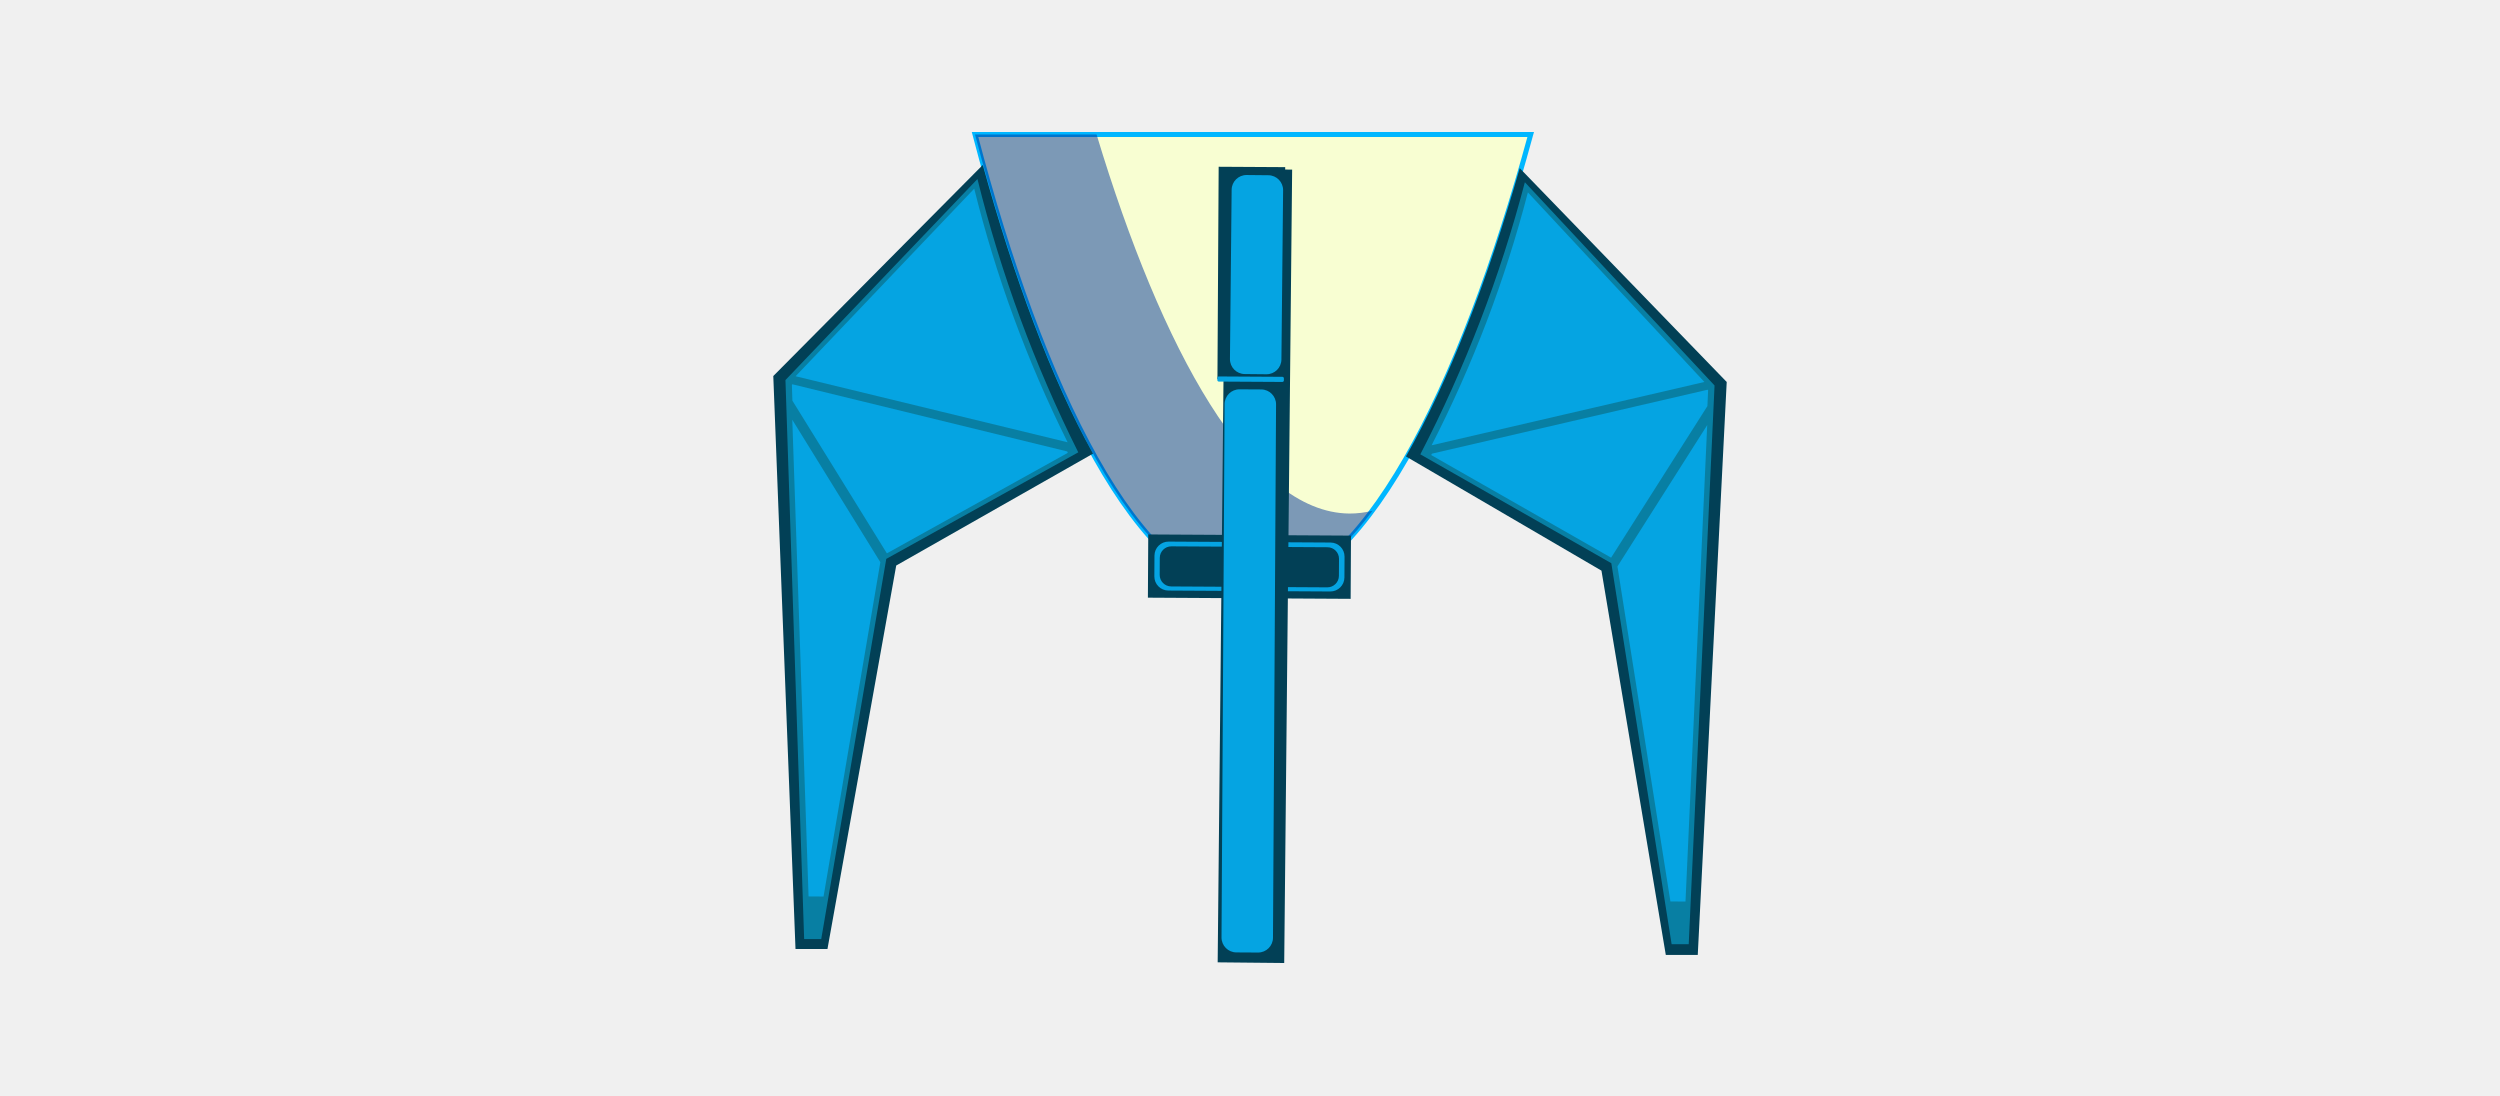
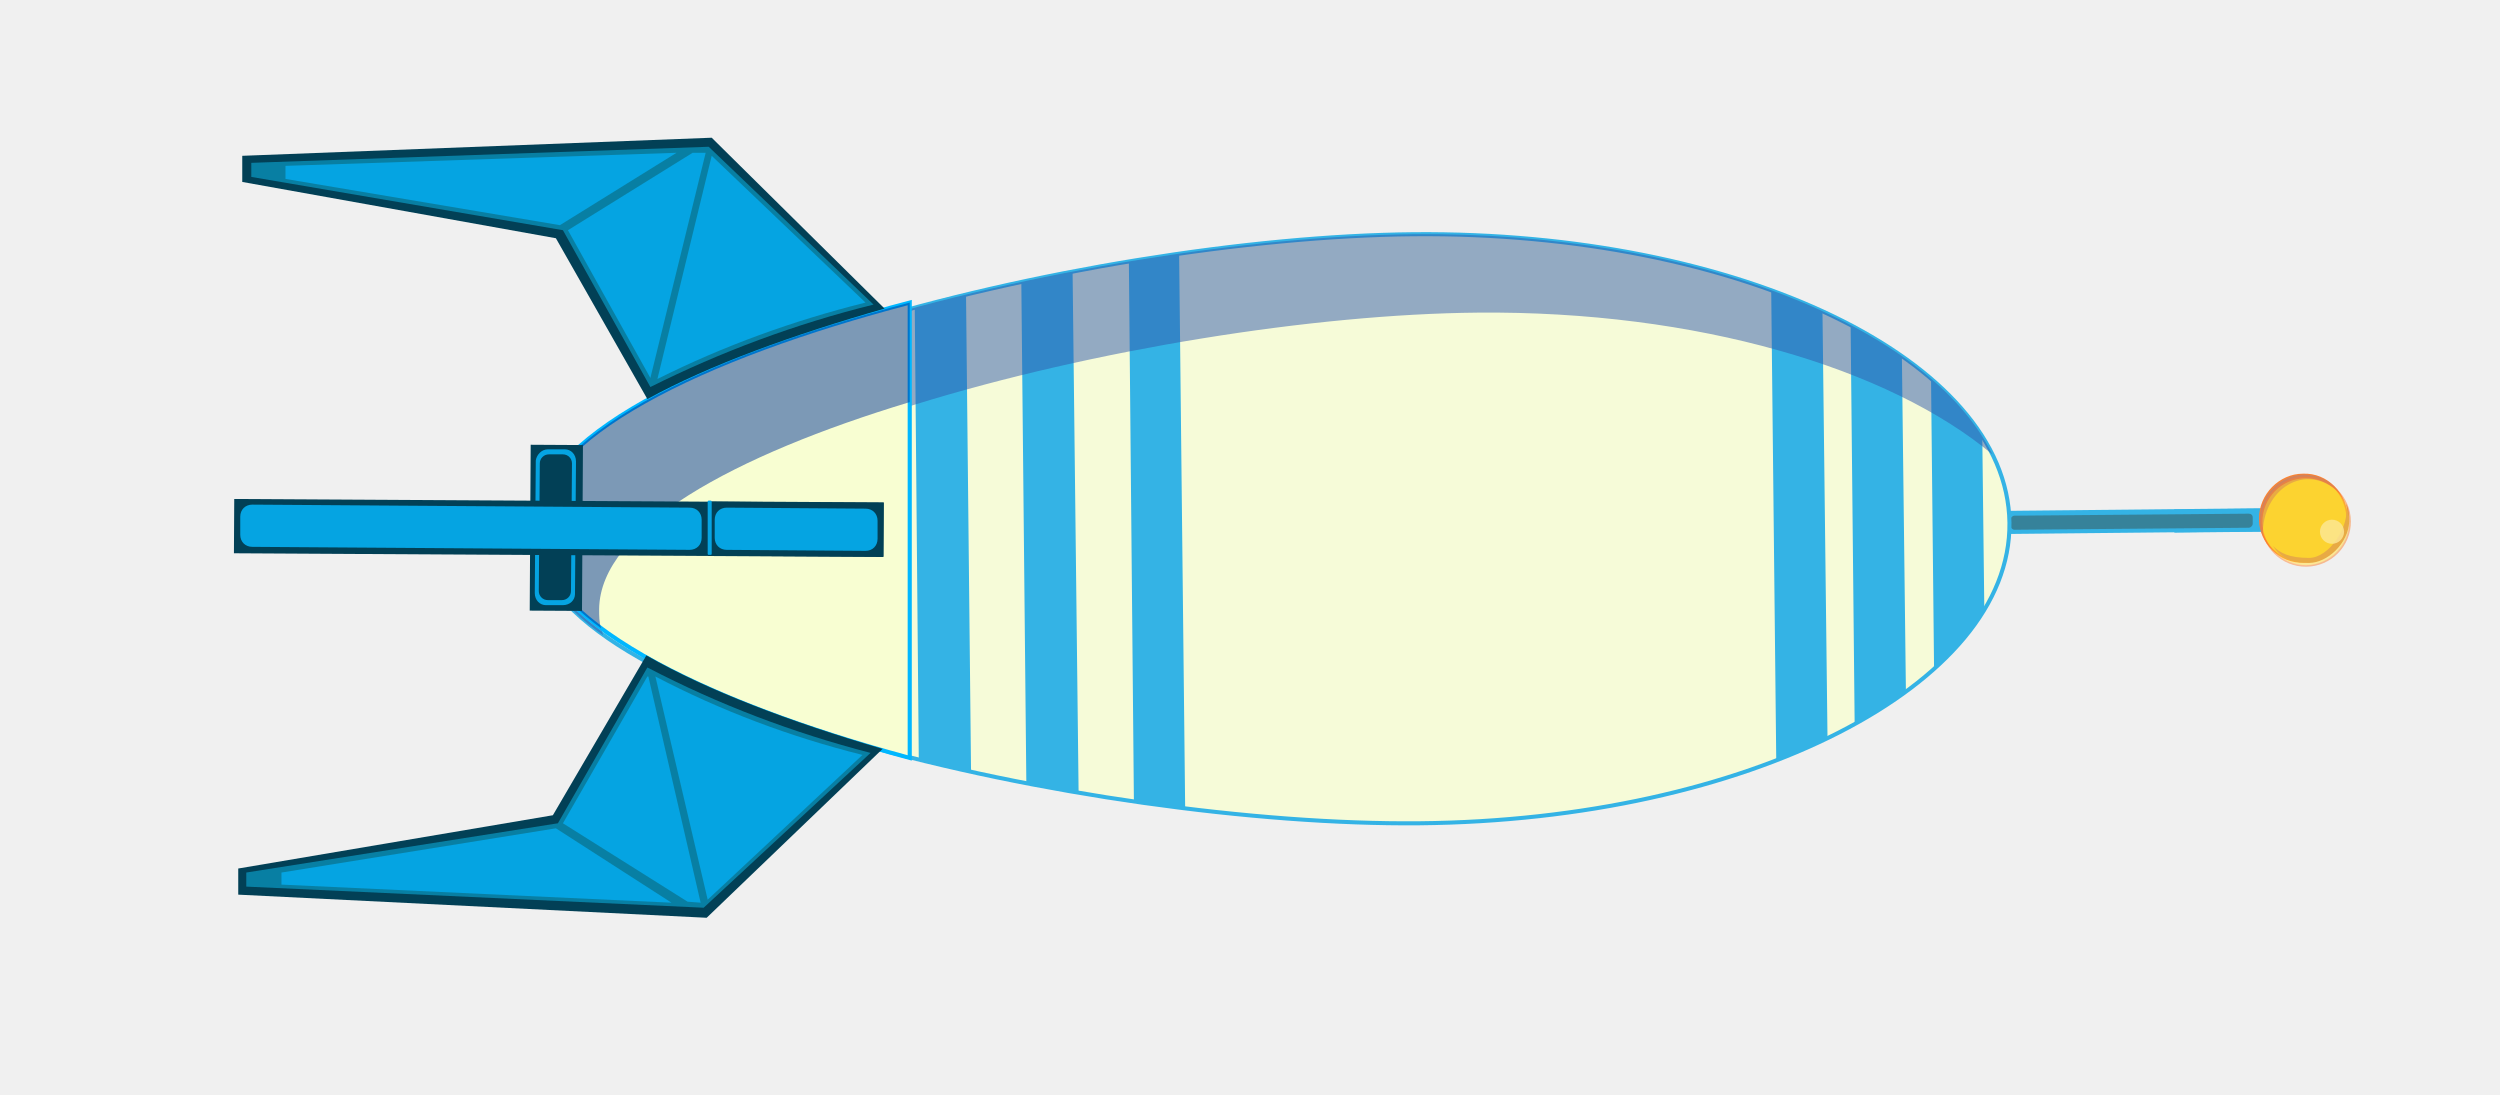
- <svg xmlns="http://www.w3.org/2000/svg" viewBox="0 0 248.71 108.94">
-   <defs>
-     <style>.cls-1{fill:none;opacity:0.8;}.cls-2{fill:#f8fed2;stroke:#00b7ff;stroke-miterlimit:22.93;stroke-width:0.5px;}.cls-2,.cls-3,.cls-4,.cls-5,.cls-6{fill-rule:evenodd;}.cls-3{fill:#039;opacity:0.5;}.cls-4,.cls-7{fill:#024056;}.cls-5{fill:#087fa3;}.cls-6,.cls-8{fill:#05a4e2;}</style>
-   </defs>
-   <g id="Capa_2" data-name="Capa 2">
-     <g id="Layer_1" data-name="Layer 1">
-       <rect class="cls-1" width="248.71" height="108.94" />
-       <path class="cls-2" d="M97,13.38c6.57,25.15,16.33,45.55,27.33,45.61s21.08-20.39,27.95-45.61Z" />
-       <path class="cls-3" d="M109.09,13.38H97c6.57,25.15,16.33,45.55,27.33,45.61,4.26,0,8.37-3,12.21-8.18a9.23,9.23,0,0,1-2.3.28C124.38,51,115.55,34.77,109.09,13.38Z" />
-       <path class="cls-4" d="M97.77,16.41l-20.84,21,2.21,57,3.18,0,6.84-38.15,19.58-11.13C104.58,37.68,100.86,27.6,97.77,16.41Z" />
-       <path class="cls-5" d="M97.24,17.81l-19.1,20L80,93.42h1.7L88.17,55.6,107.27,45A131.51,131.51,0,0,1,97.24,17.81Z" />
-       <path class="cls-6" d="M79.15,37.43,106.21,44a122.66,122.66,0,0,1-9.29-25.23Z" />
-       <path class="cls-6" d="M106.17,44.91,78.83,38.23l-.05.05.05,1.58,9.4,15.19,18-10Z" />
-       <polygon class="cls-6" points="87.58 55.93 78.82 41.76 80.44 89.18 81.93 89.19 87.58 55.93" />
-       <path class="cls-4" d="M151.19,16.73,171.78,38,168.9,95l-3.18,0-6.4-38.23L139.87,45.41C144.13,37.91,148,27.87,151.19,16.73Z" />
-       <path class="cls-5" d="M151.7,18.13l18.87,20.22L168,93.93h-1.7l-6-37.9-19-10.83A131.51,131.51,0,0,0,151.7,18.13Z" />
-       <path class="cls-6" d="M169.56,38l-27.14,6.3A122.65,122.65,0,0,0,152,19.14Z" />
-       <path class="cls-6" d="M142.46,45.13l27.42-6.36.05.05-.07,1.58-9.58,15.08-17.9-10.21Z" />
-       <polygon class="cls-6" points="160.91 56.35 169.84 42.29 167.68 89.69 166.18 89.68 160.91 56.35" />
-       <rect class="cls-7" x="121.16" y="46.29" width="6.29" height="20.17" transform="translate(67.21 180.35) rotate(-89.67)" />
-       <rect class="cls-8" x="121.87" y="46.9" width="4.87" height="18.91" rx="1.4" ry="1.4" transform="translate(67.23 180.34) rotate(-89.67)" />
-       <rect class="cls-7" x="122.31" y="47.48" width="3.99" height="17.83" rx="1.15" ry="1.15" transform="translate(67.18 180.37) rotate(-89.67)" />
-       <rect class="cls-7" x="84.86" y="52.76" width="78.93" height="6.62" transform="matrix(0.01, -1, 1, 0.01, 67.53, 180.07)" />
-       <rect class="cls-7" x="113.93" y="23.86" width="21.12" height="6.62" transform="translate(96.6 151.5) rotate(-89.67)" />
-       <rect class="cls-8" x="114.57" y="24.65" width="19.8" height="5.12" rx="1.48" ry="1.48" transform="matrix(0.01, -1, 1, 0.01, 96.55, 151.52)" />
-       <rect class="cls-8" x="96.23" y="64.18" width="56.02" height="5.12" rx="1.48" ry="1.48" transform="translate(56.78 190.6) rotate(-89.67)" />
-       <rect class="cls-8" x="124.17" y="34.41" width="0.51" height="6.62" rx="0.15" ry="0.15" transform="translate(85.98 161.93) rotate(-89.67)" />
-     </g>
+ <svg xmlns="http://www.w3.org/2000/svg" version="1.1" id="Capa_1" x="0px" y="0px" viewBox="0 0 248.7 108.9" style="enable-background:new 0 0 248.7 108.9;" xml:space="preserve">
+   <style type="text/css">
+ 	.st0{fill:none;}
+ 	.st1{opacity:0.8;}
+ 	.st2{fill:#05A4E2;}
+ 	.st3{fill:#076684;}
+ 	.st4{fill:#F8FED2;stroke:#05A4E2;stroke-width:0.403;stroke-miterlimit:22.93;}
+ 	.st5{fill:#FFFFFF;}
+ 	.st6{fill:#FFCC00;stroke:#FF6600;stroke-width:0.158;stroke-miterlimit:22.93;}
+ 	.st7{fill:#CC6633;}
+ 	.st8{opacity:0.82;fill:#FFFFFF;enable-background:new    ;}
+ 	.st9{opacity:0.5;fill:#FFCC00;stroke:#FF6600;stroke-width:0.158;stroke-miterlimit:22.93;enable-background:new    ;}
+ 	.st10{opacity:0.5;fill:#003399;enable-background:new    ;}
+ 	.st11{fill:#FF0000;}
+ 	.st12{fill:#F8FED2;stroke:#00B7FF;stroke-width:0.41;stroke-miterlimit:22.93;}
+ 	.st13{fill:#024056;}
+ 	.st14{fill:#087FA3;}
+ </style>
+   <rect class="st0" width="248.7" height="108.9" />
+   <g class="st1">
+     <rect x="170.1" y="50.8" transform="matrix(0.9999 -1.012274e-02 1.012274e-02 0.9999 -0.5161 2.0435)" class="st2" width="63.1" height="2.3" />
+     <rect x="216.3" y="50.6" transform="matrix(0.9999 -1.012274e-02 1.012274e-02 0.9999 -0.5126 2.2774)" class="st2" width="16.9" height="2.3" />
+     <path class="st3" d="M224.1,51.5l0,0.6c0,0.2-0.2,0.4-0.4,0.4l-23.3,0.2c-0.2,0-0.4-0.2-0.4-0.4l0-0.6c0-0.2,0.2-0.4,0.4-0.4   l23.3-0.2C223.9,51.1,224.1,51.2,224.1,51.5z" />
+     <path class="st4" d="M199.9,52c0.2,16.2-26.1,29.6-58.7,29.9c-32.6,0.3-87.7-12.2-87.9-28.4s54.7-29.9,87.3-30.2   C173.1,23,199.7,35.8,199.9,52z" />
+     <path class="st5" d="M224.9,51.8c0,2.5,2,4.5,4.5,4.5c2.5-0.2,4.4-2.3,4.2-4.9c-0.2-2.3-2-4.1-4.3-4.2   C226.8,47.3,224.8,49.3,224.9,51.8z" />
+     <path class="st6" d="M224.8,51.6c0,2.4,2,4.4,4.4,4.3c2.4,0,4.4-2,4.3-4.4s-2-4.4-4.4-4.3c0,0,0,0,0,0   C226.8,47.2,224.8,49.2,224.8,51.6z" />
+     <path class="st7" d="M232.7,49c-0.8-1.2-2.2-1.8-3.6-1.8c-2.2,0.1-4,1.8-4.3,4c-0.1,0.7,0,1.4,0.3,2.1   C225,48.6,229.4,45.9,232.7,49z" />
+     <path class="st7" d="M229.7,55.5c-2,0-2.9-0.5-3.6-1.2c0.7,1.1,1.8,1.7,3.6,1.7c1.8,0,3.9-1.9,4-4.1c0-0.6,0-1.2-0.3-1.8   C233.8,52.4,231.7,55.5,229.7,55.5z" />
+     <ellipse transform="matrix(0.9999 -1.012274e-02 1.012274e-02 0.9999 -0.524 2.3509)" class="st8" cx="232" cy="52.9" rx="1.2" ry="1.2" />
+     <ellipse transform="matrix(0.9999 -1.012274e-02 1.012274e-02 0.9999 -0.5135 2.3244)" class="st9" cx="229.4" cy="51.9" rx="4.4" ry="4.4" />
+     <path class="st2" d="M112.3,26l0.5,53.7c1.7,0.2,3.4,0.5,5.1,0.7l-0.6-55.2C115.7,25.5,114,25.8,112.3,26z" />
+     <path class="st2" d="M107.3,78.9L106.7,27c-1.7,0.3-3.4,0.7-5.1,1l0.5,49.9C103.9,78.3,105.6,78.6,107.3,78.9z" />
+     <path class="st2" d="M96.6,76.8l-0.5-47.5c-1.7,0.4-3.4,0.8-5.1,1.3l0.4,45C93.1,76,94.8,76.4,96.6,76.8z" />
+     <path class="st2" d="M192.1,37.7l0.3,28.9c2-1.7,3.7-3.7,5-5.9l-0.2-17.1C195.8,41.3,194.1,39.3,192.1,37.7z" />
+     <path class="st2" d="M189.2,35.5c-1.6-1.1-3.4-2.2-5.1-3.1l0.4,39.6c1.7-1,3.4-2,5.1-3.2L189.2,35.5z" />
+     <path class="st2" d="M181.3,31c-1.6-0.7-3.3-1.4-5.1-2.1l0.5,46.7c1.8-0.7,3.5-1.4,5.1-2.2L181.3,31z" />
+     <path class="st10" d="M59.7,61.3c-0.2-16.2,54.7-29.9,87.3-30.2c21.8-0.2,40.9,5.5,51.2,14.1c-6.3-12.8-29.8-22.2-57.6-21.9   c-32.6,0.3-87.5,14-87.3,30.2c0,3.4,2.5,6.7,6.7,9.7C59.8,62.6,59.7,61.9,59.7,61.3z" />
  </g>
+   <path class="st11" d="M72.8,51l0.1,5.1c0,0.1-0.1,0.1-0.1,0.1l-0.2,0c-0.1,0-0.1-0.1-0.1-0.1L72.4,51c0-0.1,0.1-0.1,0.1-0.1l0.2,0  C72.7,50.8,72.8,50.9,72.8,51z" />
+   <path class="st12" d="M90.5,30.1c-20.6,5.4-37.3,13.4-37.4,22.4c-0.1,9,16.7,17.3,37.4,22.9V30.1z" />
+   <path class="st10" d="M90.5,40v-9.9c-20.6,5.4-37.3,13.4-37.4,22.4c0,3.5,2.5,6.9,6.7,10c-0.2-0.6-0.2-1.2-0.2-1.9  C59.7,52.5,73,45.3,90.5,40z" />
+   <path class="st13" d="M88,30.7L70.8,13.7l-46.7,1.8v2.6l31.2,5.6l9.1,16C70.6,36.3,78.9,33.3,88,30.7z" />
+   <path class="st14" d="M86.9,30.3L70.5,14.6L25,16.2v1.4l31,5.3l8.7,15.6C71.7,35,79.2,32.2,86.9,30.3z" />
+   <path class="st2" d="M70.8,15.5l-5.4,22.2c6.6-3.3,13.5-5.8,20.7-7.6L70.8,15.5z" />
+   <path class="st2" d="M64.7,37.6l5.5-22.4l0,0l-1.3,0l-12.4,7.7l8.2,14.7L64.7,37.6z" />
+   <polygon class="st2" points="55.7,22.4 67.3,15.2 28.4,16.5 28.4,17.8 " />
+   <path class="st13" d="M87.8,74.5L70.3,91.3L23.7,89v-2.6L55,81.1l9.3-15.9C70.4,68.7,78.6,71.8,87.8,74.5z" />
+   <path class="st14" d="M86.6,74.9L70,90.3l-45.5-2.1v-1.4l31-4.9l8.9-15.5C71.5,70.1,78.9,72.9,86.6,74.9z" />
+   <path class="st2" d="M70.4,89.5l-5.2-22.2c6.5,3.4,13.4,6,20.6,7.8L70.4,89.5z" />
+   <path class="st2" d="M64.5,67.3l5.2,22.5l0,0l-1.3-0.1L56,81.9l8.4-14.6L64.5,67.3z" />
+   <polygon class="st2" points="55.3,82.4 66.8,89.8 28,88 28,86.8 " />
+   <rect x="47" y="49.9" transform="matrix(5.759587e-03 -1 1 5.759587e-03 2.5263 107.457)" class="st13" width="16.5" height="5.2" />
+   <path class="st2" d="M54.5,44.7l1.7,0c0.6,0,1.1,0.5,1.1,1.2l-0.1,13.2c0,0.6-0.5,1.1-1.2,1.1l-1.7,0c-0.6,0-1.1-0.5-1.1-1.2  l0.1-13.2C53.4,45.2,53.9,44.7,54.5,44.7z" />
+   <path class="st13" d="M54.6,45.2l1.4,0c0.5,0,0.9,0.4,0.9,0.9l-0.1,12.7c0,0.5-0.4,0.9-0.9,0.9l-1.4,0c-0.5,0-0.9-0.4-0.9-0.9  l0.1-12.7C53.7,45.6,54.1,45.2,54.6,45.2z" />
+   <rect x="52.8" y="20.2" transform="matrix(5.759587e-03 -1 1 5.759587e-03 2.7669 107.7228)" class="st13" width="5.4" height="64.6" />
+   <rect x="76.5" y="44" transform="matrix(5.759587e-03 -1 1 5.759587e-03 26.1481 131.5255)" class="st13" width="5.4" height="17.3" />
+   <path class="st2" d="M72.3,50.5l13.8,0.1c0.7,0,1.2,0.5,1.2,1.2l0,1.8c0,0.7-0.5,1.2-1.2,1.2l-13.8-0.1c-0.7,0-1.2-0.5-1.2-1.2  l0-1.8C71.1,51,71.6,50.5,72.3,50.5z" />
+   <path class="st2" d="M25.1,50.2l43.5,0.3c0.7,0,1.2,0.5,1.2,1.2l0,1.8c0,0.7-0.5,1.2-1.2,1.2l-43.5-0.3c-0.7,0-1.2-0.5-1.2-1.2  l0-1.8C23.9,50.7,24.4,50.2,25.1,50.2z" />
+   <path class="st2" d="M70.5,49.8l0.2,0c0.1,0,0.1,0.1,0.1,0.1l0,5.2c0,0.1-0.1,0.1-0.1,0.1l-0.2,0c-0.1,0-0.1-0.1-0.1-0.1l0-5.2  C70.4,49.9,70.4,49.8,70.5,49.8z" />
</svg>
